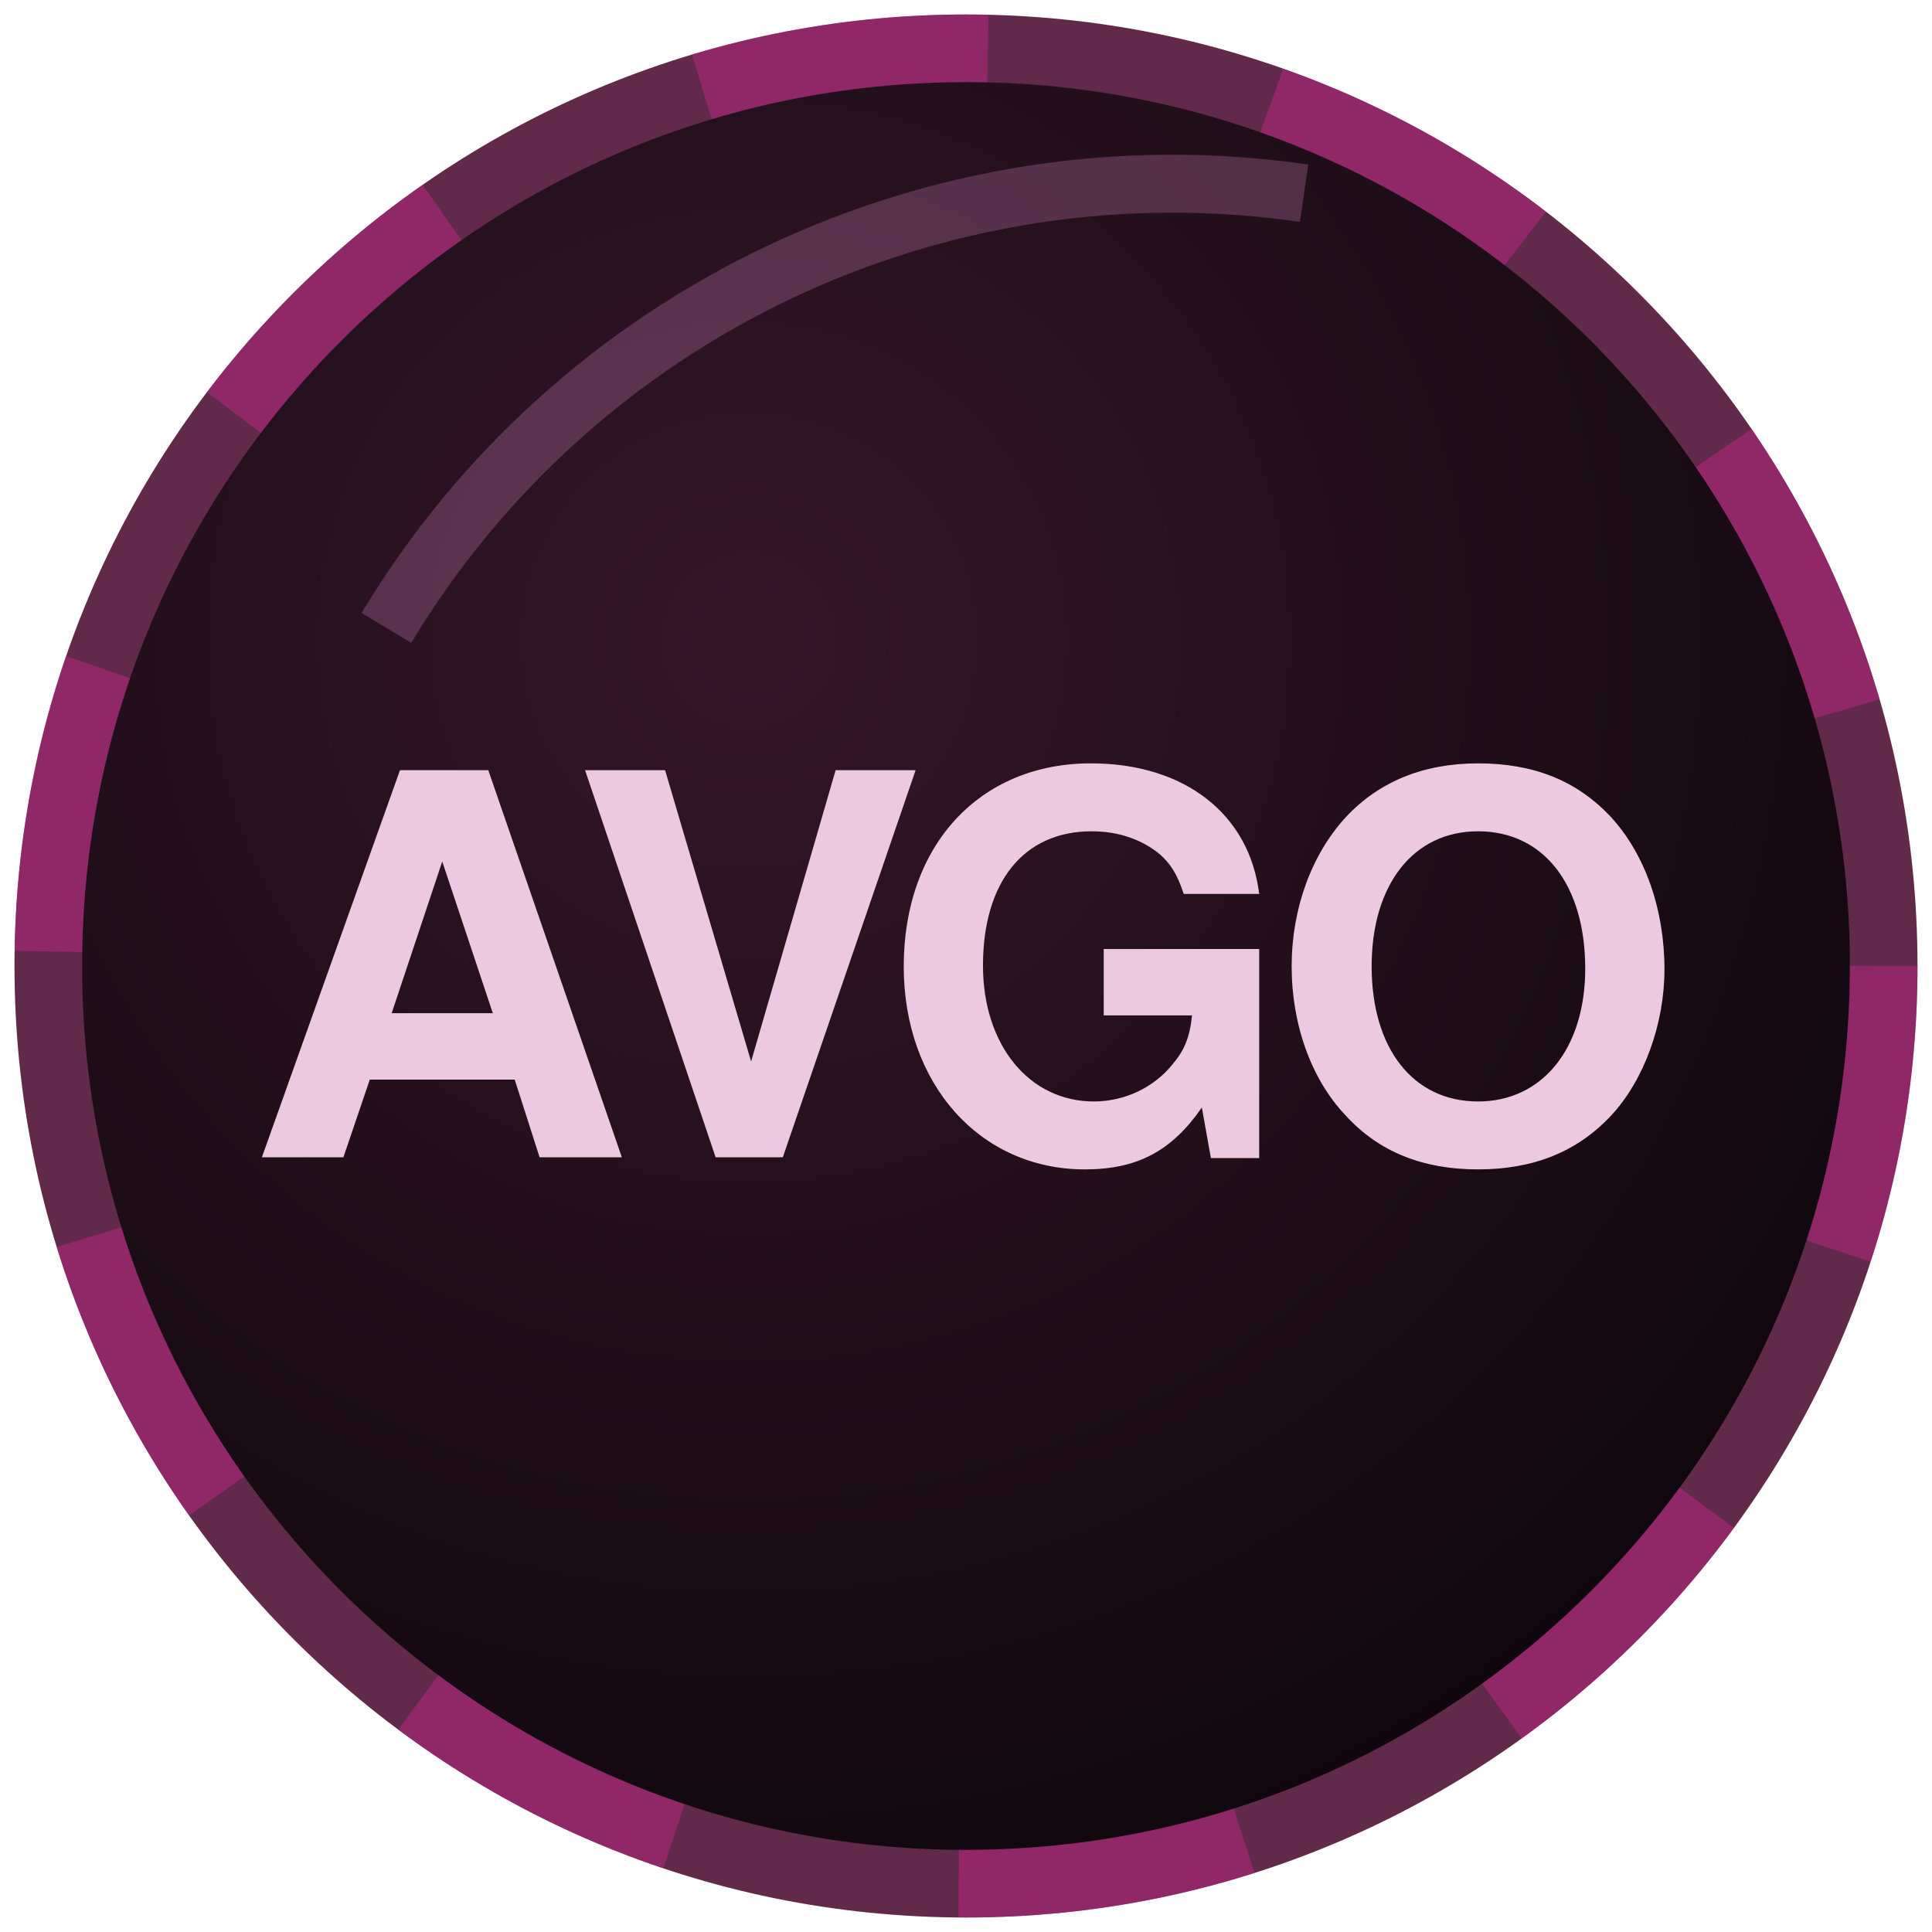
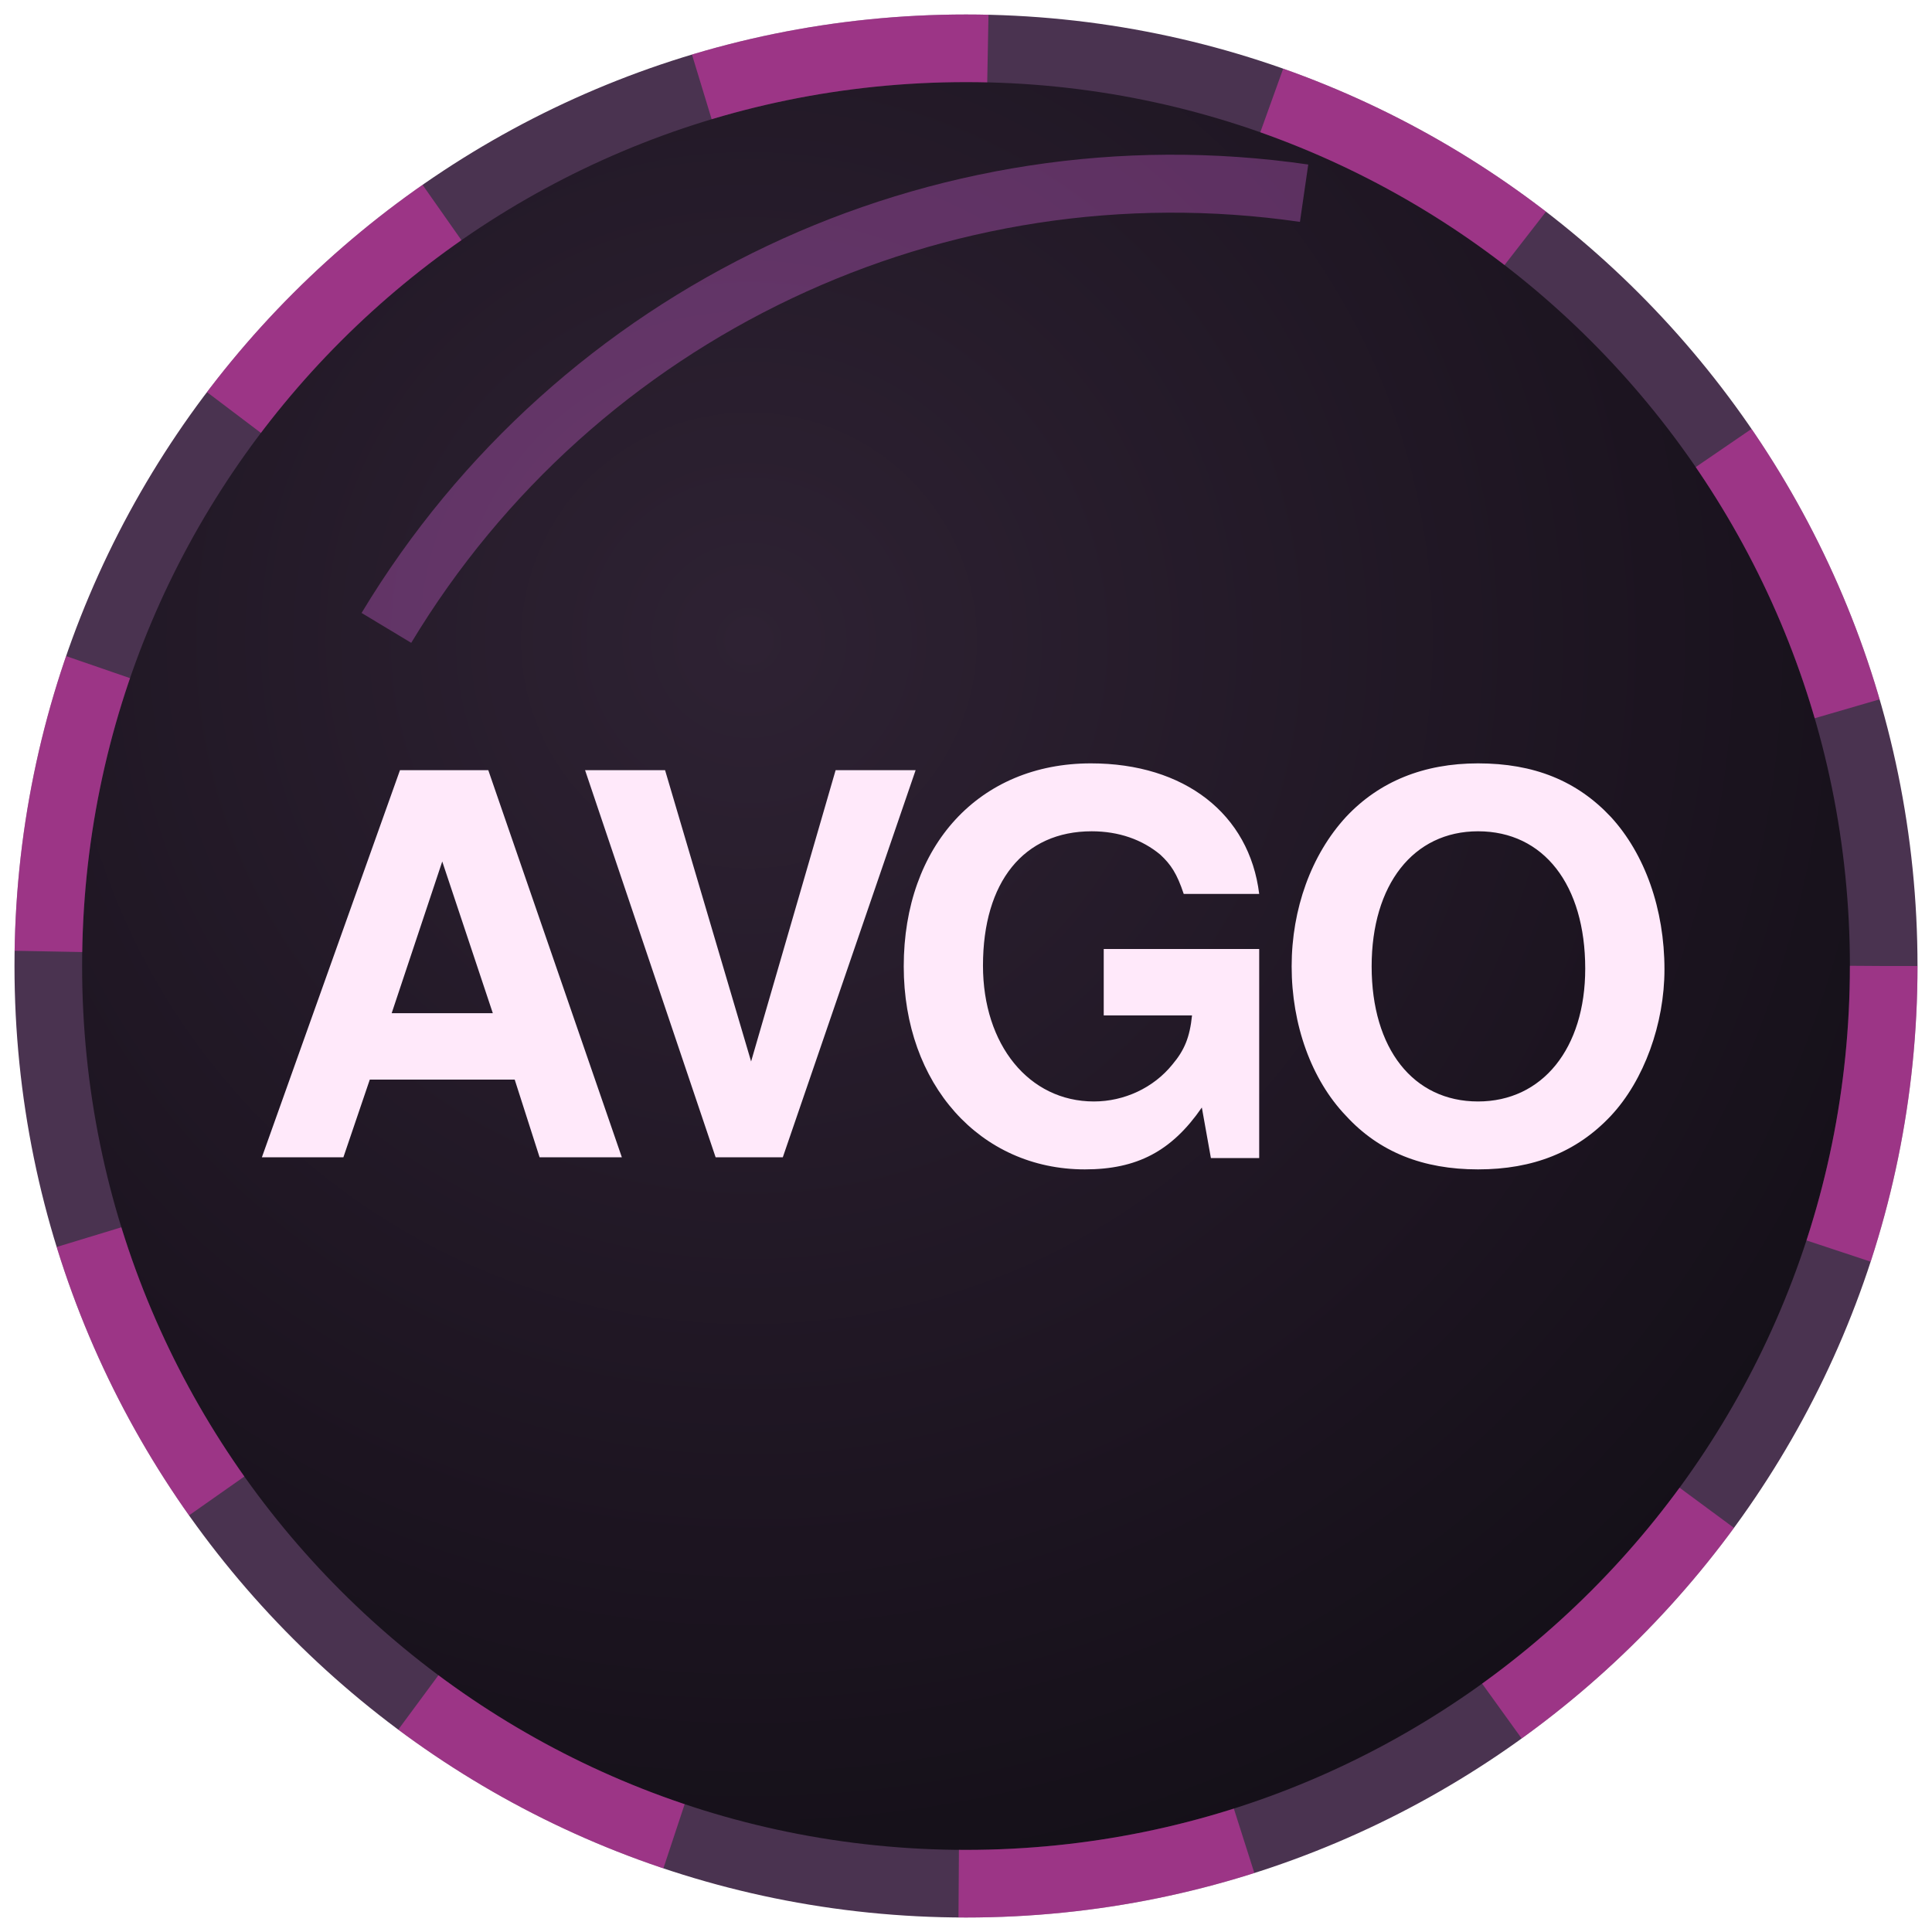
<svg xmlns="http://www.w3.org/2000/svg" viewBox="0 0 40 40" role="img" aria-label="AVGO">
  <defs>
    <radialGradient id="g" cx="38%" cy="32%" r="72%">
-       <stop offset="0%" stop-color="#341629" />
-       <stop offset="70%" stop-color="#1a0c15" />
-       <stop offset="100%" stop-color="#0f070d" />
+       <stop offset="0%" stop-color="#2e2233" />
+       <stop offset="70%" stop-color="#1c1420" />
+       <stop offset="100%" stop-color="#141018" />
    </radialGradient>
  </defs>
-   <circle cx="20" cy="20" r="19" fill="url(#g)" stroke="#622a4a" stroke-width="1.4" />
-   <circle cx="20" cy="20" r="19" fill="none" stroke="#c72389" stroke-width="1.4" stroke-dasharray="6 6" opacity="0.45" />
-   <path d="M8 13 A19 19 0 0 1 27 4" stroke="#d886bd" stroke-width="1.2" fill="none" opacity="0.28" />
-   <text x="20" y="20" dy="0.36em" text-anchor="middle" font-family="'Helvetica Neue',Helvetica,Arial,sans-serif" font-weight="700" font-size="11" letter-spacing="-0.5" fill="#ecc9e0">AVGO</text>
+   <circle cx="20" cy="20" r="19" fill="url(#g)" stroke="#4a3350" stroke-width="1.4" />
+   <circle cx="20" cy="20" r="19" fill="none" stroke="#ff37c7" stroke-width="1.4" stroke-dasharray="6 6" opacity="0.45" />
+   <path d="M8 13 A19 19 0 0 1 27 4" stroke="#fc72ff" stroke-width="1.2" fill="none" opacity="0.28" />
+   <text x="20" y="20" dy="0.36em" text-anchor="middle" font-family="'Helvetica Neue',Helvetica,Arial,sans-serif" font-weight="700" font-size="11" letter-spacing="-0.5" fill="#ffe9fa">AVGO</text>
</svg>
